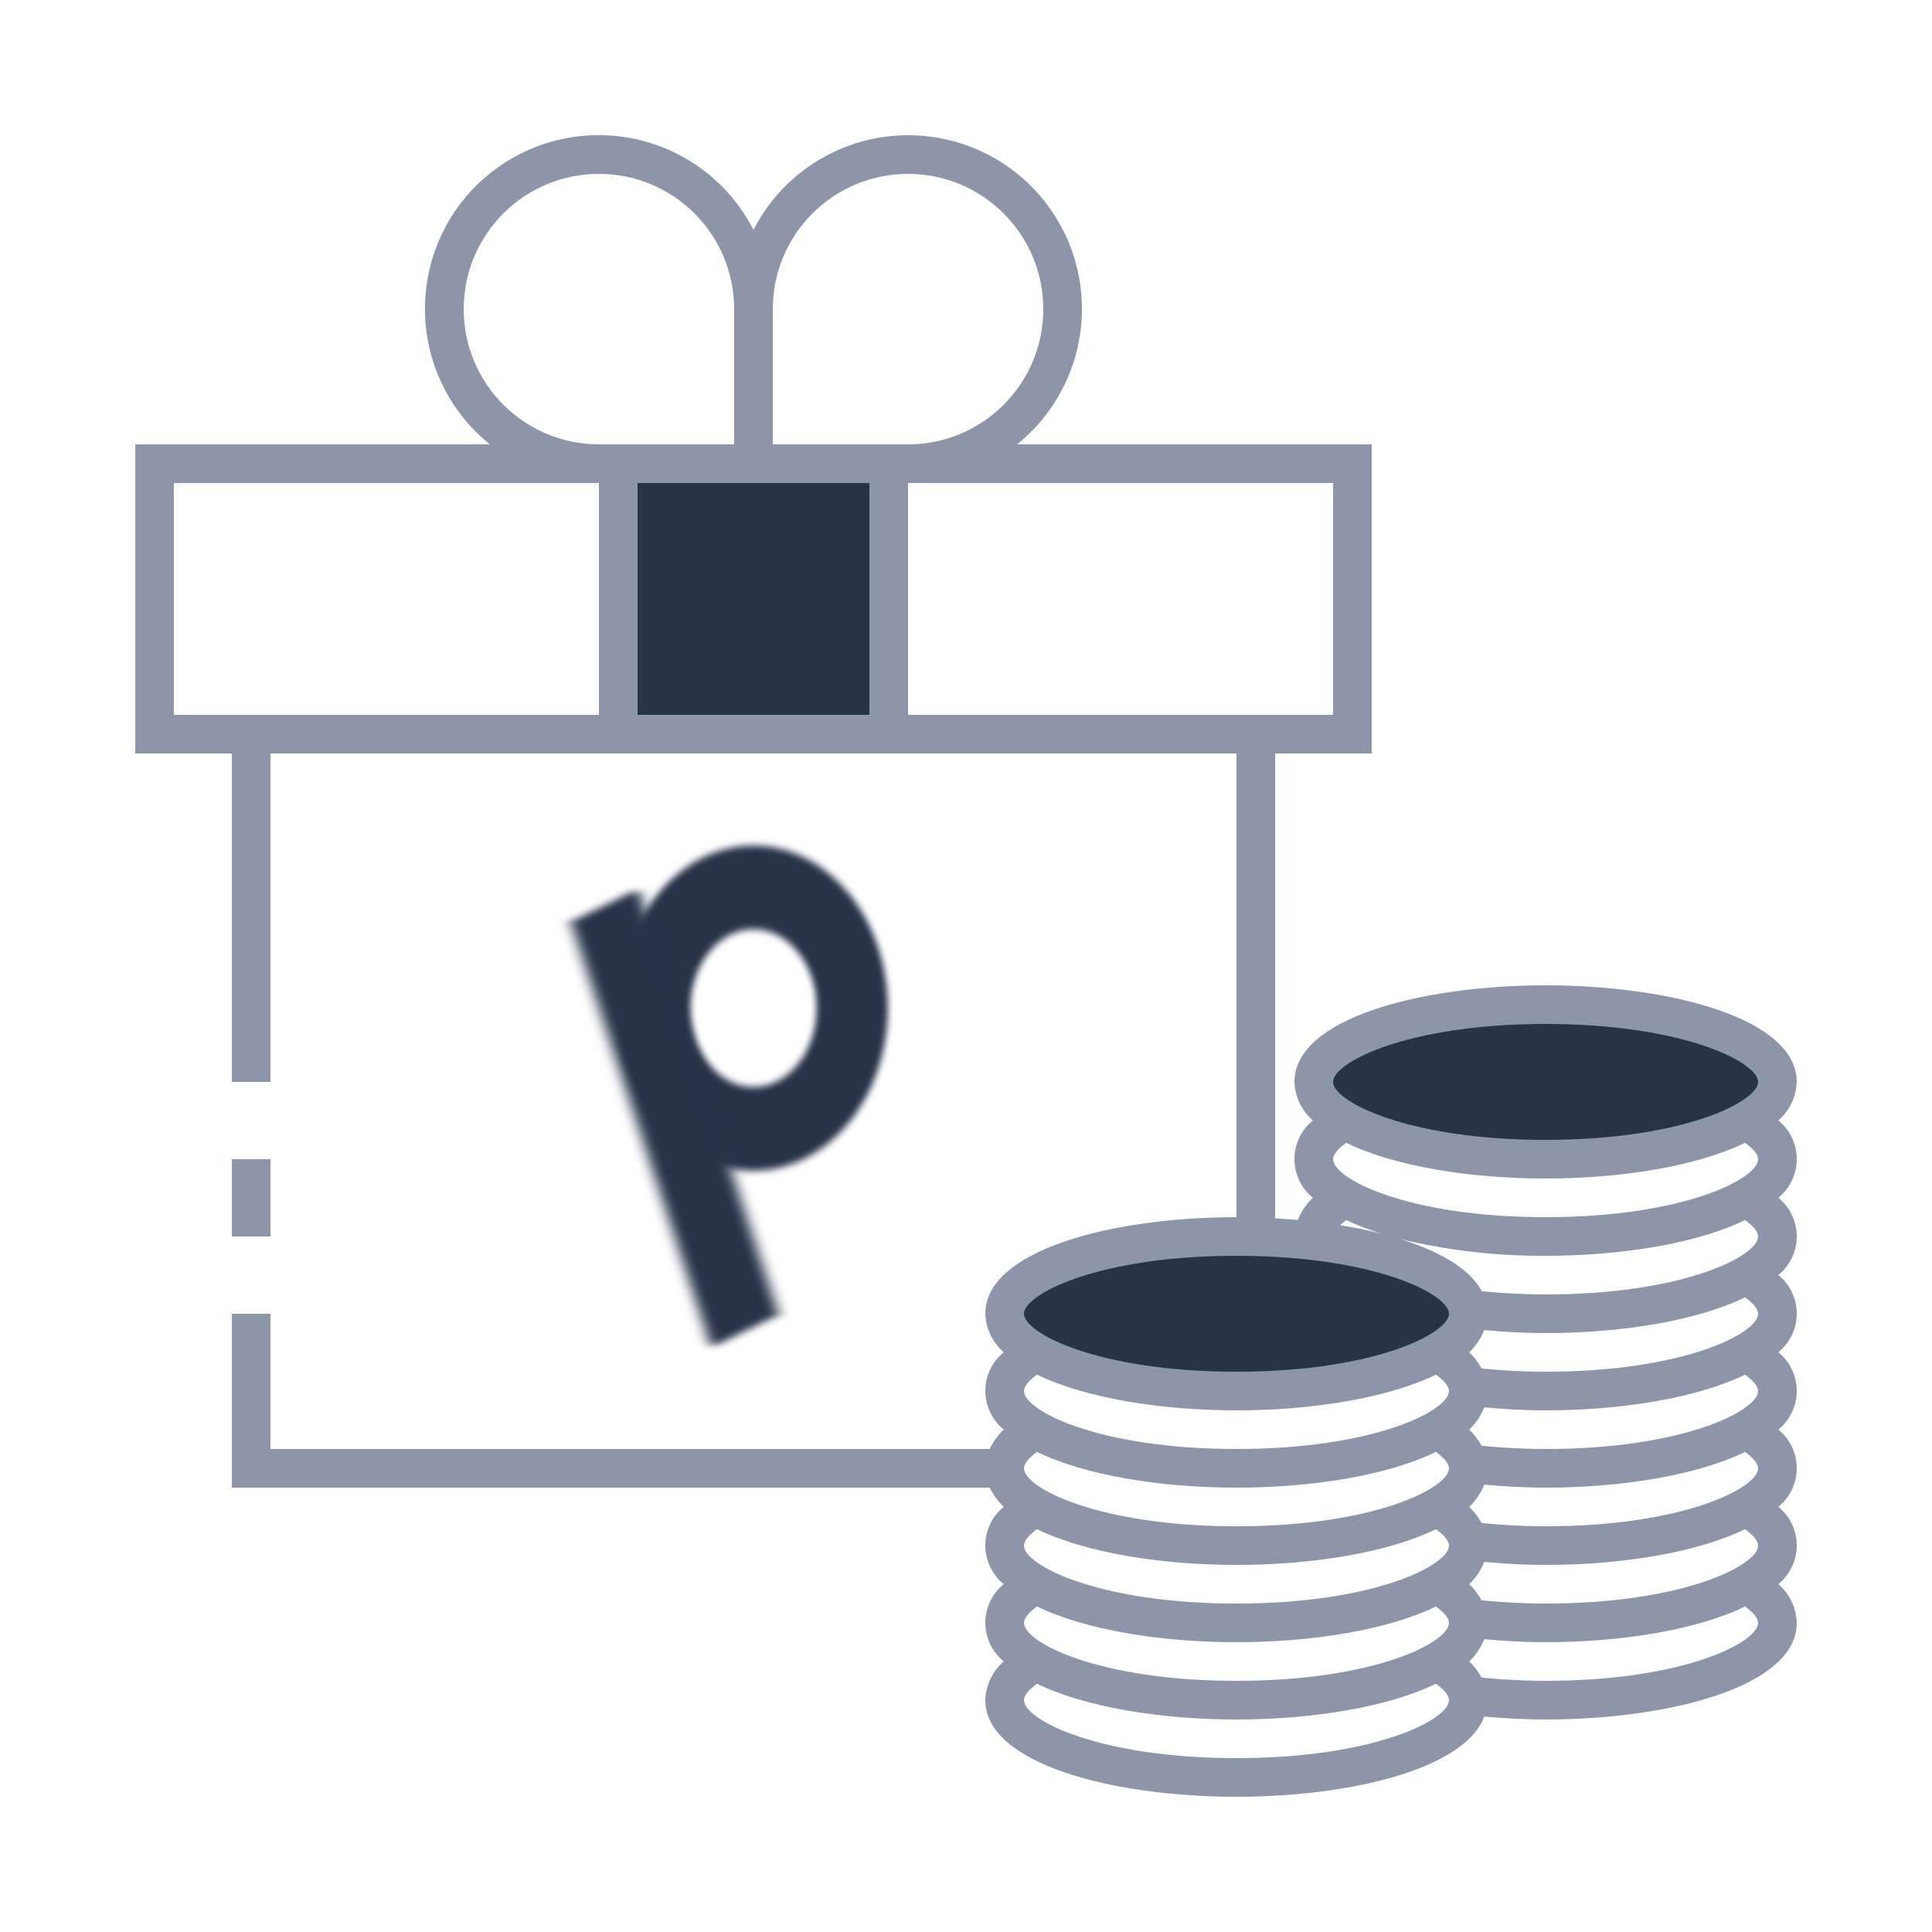
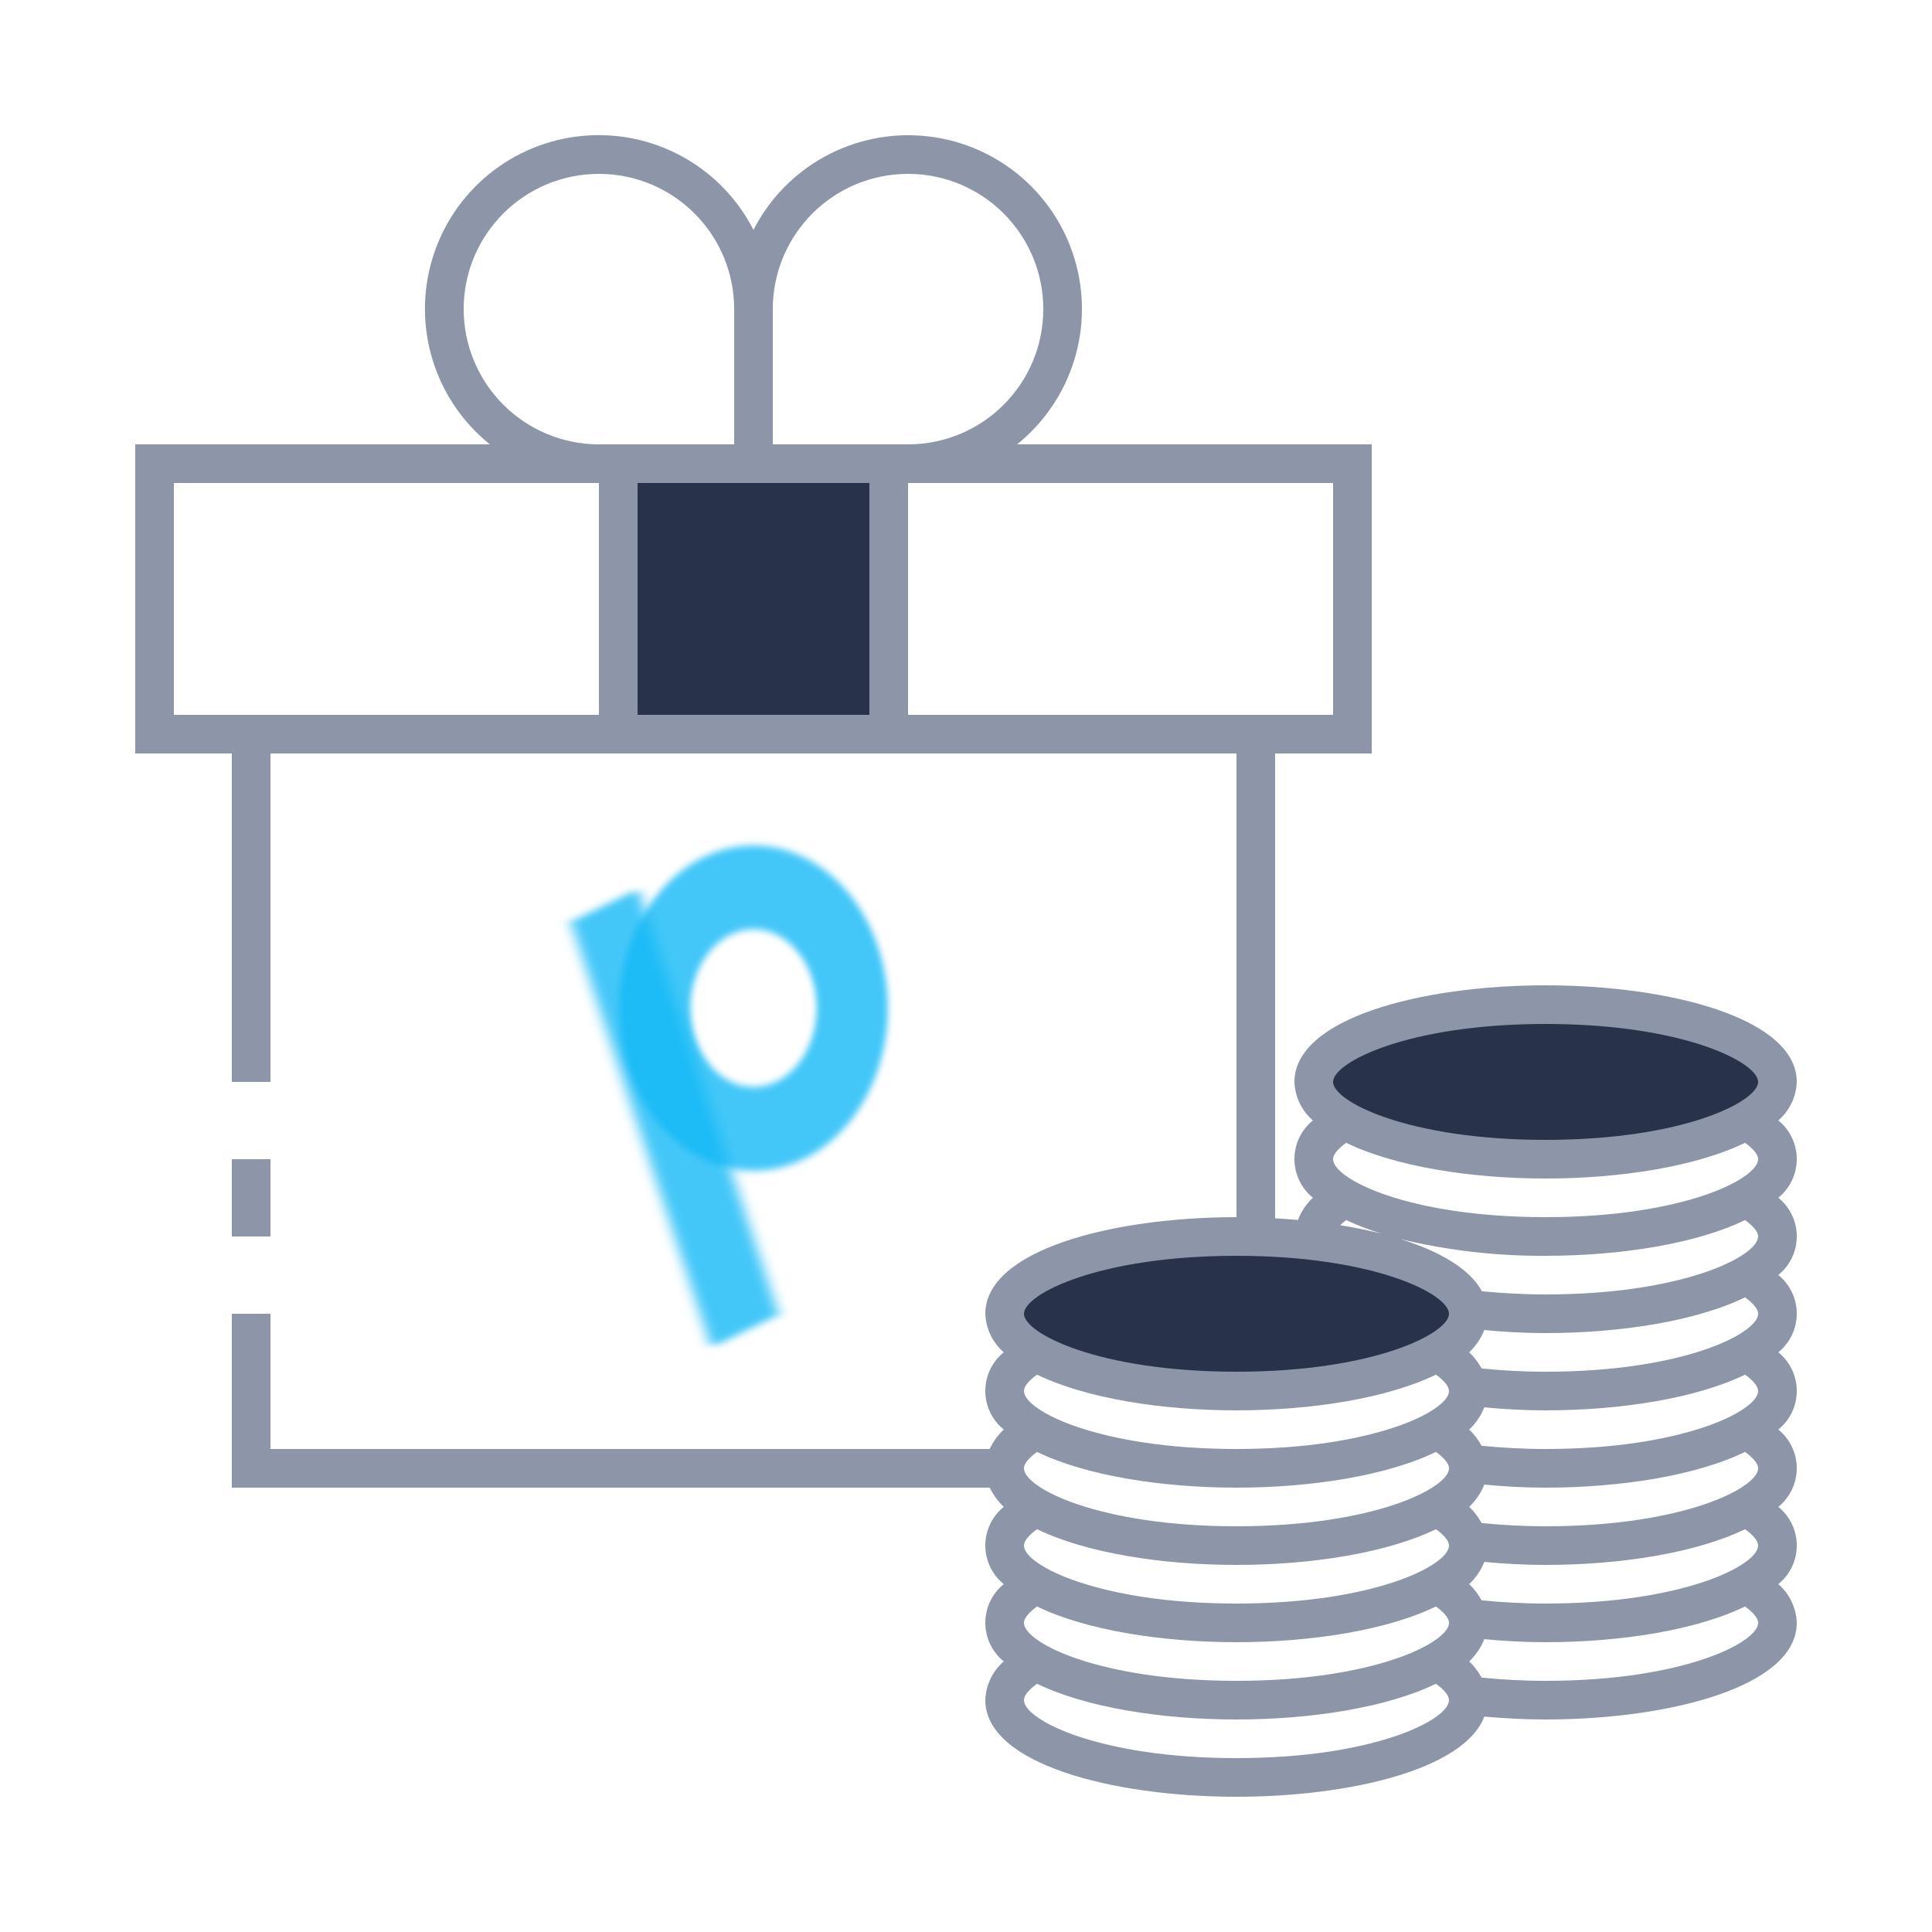
<svg xmlns="http://www.w3.org/2000/svg" id="ic_dark_staking_on" width="100" height="100" viewBox="0 0 100 100" version="1.1">
  <defs id="defs255">
    <style type="text/css" id="style253">
            .cls-1{fill:#28334a}.cls-2{fill:#8d96a8}.cls-3{fill:none}
        </style>
    <filter style="color-interpolation-filters:sRGB" id="filter13714-9" x="-0.176" y="-0.029" width="1.352" height="1.059">
      <feGaussianBlur stdDeviation="0.778" id="feGaussianBlur13716-0" />
    </filter>
    <filter style="color-interpolation-filters:sRGB" id="filter13710-3" x="-0.22" y="-0.212" width="1.441" height="1.423">
      <feGaussianBlur stdDeviation="0.516" id="feGaussianBlur13712-7" />
    </filter>
  </defs>
  <g id="Group_9053" data-name="Group 9053">
    <g id="Group_9051" data-name="Group 9051">
      <ellipse id="Ellipse_640" cx="12" cy="4" class="cls-1" data-name="Ellipse 640" rx="12" ry="4" transform="translate(68 52)" />
      <ellipse id="Ellipse_641" cx="12" cy="4" class="cls-1" data-name="Ellipse 641" rx="12" ry="4" transform="translate(52 64)" />
      <path id="Rectangle_4706" d="M0 0h14v14H0z" class="cls-1" data-name="Rectangle 4706" transform="translate(32 24)" />
    </g>
    <g id="Group_9052" data-name="Group 9052">
      <path id="Rectangle_4707" d="M0 0h2v4H0z" class="cls-2" data-name="Rectangle 4707" transform="translate(12 60)" />
      <path id="Path_19001" d="M92.046 57.994A2.767 2.767 0 0 0 93 56c0-3.283-6.54-5-13-5s-13 1.717-13 5a2.767 2.767 0 0 0 .954 1.994 2.573 2.573 0 0 0 0 4 3.171 3.171 0 0 0-.774 1.151q-.58-.052-1.18-.085V39h5V23H52.644A8.993 8.993 0 1 0 39 11.9 8.994 8.994 0 1 0 25.356 23H7v16h5v17h2V39h50v24c-6.46 0-13 1.717-13 5a2.767 2.767 0 0 0 .954 1.994 2.573 2.573 0 0 0 0 4A3.325 3.325 0 0 0 51.226 75H14v-7h-2v9h39.23a3.369 3.369 0 0 0 .724.994 2.573 2.573 0 0 0 0 4 2.573 2.573 0 0 0 0 4A2.768 2.768 0 0 0 51 88c0 3.283 6.54 5 13 5 5.874 0 11.8-1.424 12.826-4.15 1.042.093 2.106.15 3.174.15 6.46 0 13-1.717 13-5a2.768 2.768 0 0 0-.954-2.006 2.573 2.573 0 0 0 0-4 2.573 2.573 0 0 0 0-4 2.573 2.573 0 0 0 0-4 2.573 2.573 0 0 0 0-4 2.573 2.573 0 0 0 0-4 2.573 2.573 0 0 0 0-4zM31 37H9V25h22zm-7-21a7 7 0 0 1 14 0v7h-7a7.008 7.008 0 0 1-7-7zm21 21H33V25h12zm-5-14v-7a7 7 0 1 1 7 7zm7 14V25h22v12H47zm4 39a2.311 2.311 0 0 0 .061.515A2.2 2.2 0 0 1 51 76zm13 15c-7.117 0-11-1.982-11-3 0-.241.247-.539.678-.849C56.179 88.37 60.1 89 64 89s7.821-.63 10.322-1.849c.431.31.678.608.678.849 0 1.018-3.883 3-11 3zm0-4c-7.117 0-11-1.982-11-3 0-.241.247-.539.678-.849C56.179 84.37 60.1 85 64 85s7.821-.63 10.322-1.849c.431.31.678.608.678.849 0 1.018-3.883 3-11 3zm0-4c-7.117 0-11-1.982-11-3 0-.241.247-.539.678-.849C56.179 80.37 60.1 81 64 81s7.821-.63 10.322-1.849c.431.31.678.608.678.849 0 1.018-3.883 3-11 3zm0-4c-7.117 0-11-1.982-11-3 0-.241.247-.539.678-.849C56.179 76.37 60.1 77 64 77s7.821-.63 10.322-1.849c.431.31.678.608.678.849 0 1.018-3.883 3-11 3zm0-4c-7.117 0-11-1.982-11-3 0-.241.247-.539.678-.849C56.179 72.37 60.1 73 64 73s7.821-.63 10.322-1.849c.431.31.678.608.678.849 0 1.018-3.883 3-11 3zm0-4c-7.117 0-11-1.982-11-3s3.883-3 11-3 11 1.982 11 3-3.883 3-11 3zm16 16c-1.207 0-2.3-.068-3.313-.168a3.446 3.446 0 0 0-.641-.838 3.219 3.219 0 0 0 .781-1.151c1.041.1 2.1.157 3.173.157 3.9 0 7.821-.63 10.322-1.849.431.31.678.608.678.849 0 1.018-3.883 3-11 3zm0-4c-1.207 0-2.3-.068-3.313-.168a3.446 3.446 0 0 0-.641-.838 3.219 3.219 0 0 0 .781-1.151c1.041.1 2.1.157 3.173.157 3.9 0 7.821-.63 10.322-1.849.431.31.678.608.678.849 0 1.018-3.883 3-11 3zm0-4c-1.207 0-2.3-.068-3.313-.168a3.446 3.446 0 0 0-.641-.838 3.219 3.219 0 0 0 .781-1.151c1.041.1 2.1.157 3.173.157 3.9 0 7.821-.63 10.322-1.849.431.31.678.608.678.849 0 1.018-3.883 3-11 3zm0-4c-1.207 0-2.3-.068-3.313-.168a3.446 3.446 0 0 0-.641-.838 3.219 3.219 0 0 0 .781-1.151c1.041.1 2.1.157 3.173.157 3.9 0 7.821-.63 10.322-1.849.431.31.678.608.678.849 0 1.018-3.883 3-11 3zm0-4c-1.207 0-2.3-.068-3.313-.168a3.446 3.446 0 0 0-.641-.838 3.219 3.219 0 0 0 .781-1.151c1.041.1 2.1.157 3.173.157 3.9 0 7.821-.63 10.322-1.849.431.31.678.608.678.849 0 1.018-3.883 3-11 3zm0-4c-1.2 0-2.287-.067-3.3-.166-.621-1.162-2.175-2.062-4.213-2.7A31.139 31.139 0 0 0 80 65c3.9 0 7.821-.63 10.322-1.849.431.31.678.608.678.849 0 1.018-3.883 3-11 3zm-10.632-3.583a2.722 2.722 0 0 1 .31-.266 13.563 13.563 0 0 0 1.826.7 26.483 26.483 0 0 0-2.136-.434zM80 63c-7.117 0-11-1.982-11-3 0-.241.247-.539.678-.849C72.179 60.37 76.1 61 80 61s7.821-.63 10.322-1.849c.431.31.678.608.678.849 0 1.018-3.883 3-11 3zm0-4c-7.117 0-11-1.982-11-3s3.883-3 11-3 11 1.982 11 3-3.883 3-11 3z" class="cls-2" data-name="Path 19001" />
    </g>
  </g>
  <path id="Rectangle_4709" d="M0 0h100v100H0z" class="cls-3" data-name="Rectangle 4709" />
  <path id="Rectangle_4697" d="m -116.525,-77.542 h 100 v 100 h -100 z" class="cls-3" data-name="Rectangle 4697" style="fill:none" />
-   <ellipse style="mix-blend-mode:normal;fill:none;fill-opacity:0.7;stroke:#28334a;stroke-width:11.265;stroke-linecap:round;stroke-linejoin:round;stroke-dasharray:none;stroke-opacity:1;paint-order:normal;filter:url(#filter13710-3)" id="path5499-2" cx="145.803" cy="162.316" rx="15.59" ry="16.235" transform="matrix(0.3275558,0,0,0.3848842,-8.754793,-10.29314)" />
-   <rect style="mix-blend-mode:normal;fill:#28334a;fill-opacity:1;stroke:none;stroke-width:27.443;stroke-dasharray:none;stroke-opacity:0.796;paint-order:stroke markers fill;filter:url(#filter13714-9)" id="rect13708-3" width="10.612" height="63.39" x="177.314" y="74.76" transform="matrix(0.3288695,-0.1609329,0.1147094,0.3476278,-37.34465,50.26158)" />
+   <ellipse style="mix-blend-mode:normal;fill:none;fill-opacity:0.7;stroke:#13b9f6;stroke-width:11.265;stroke-linecap:round;stroke-linejoin:round;stroke-dasharray:none;stroke-opacity:0.796;paint-order:normal;filter:url(#filter13710-3)" id="path5499-2" cx="145.803" cy="162.316" rx="15.59" ry="16.235" transform="matrix(0.3275558,0,0,0.3848842,-8.754793,-10.29314)" />
+   <rect style="mix-blend-mode:normal;fill:#13b9f6;fill-opacity:0.796;stroke:none;stroke-width:27.443;stroke-dasharray:none;stroke-opacity:0.796;paint-order:stroke markers fill;filter:url(#filter13714-9)" id="rect13708-3" width="10.612" height="63.39" x="177.314" y="74.76" transform="matrix(0.3288695,-0.1609329,0.1147094,0.3476278,-37.34465,50.26158)" />
</svg>
